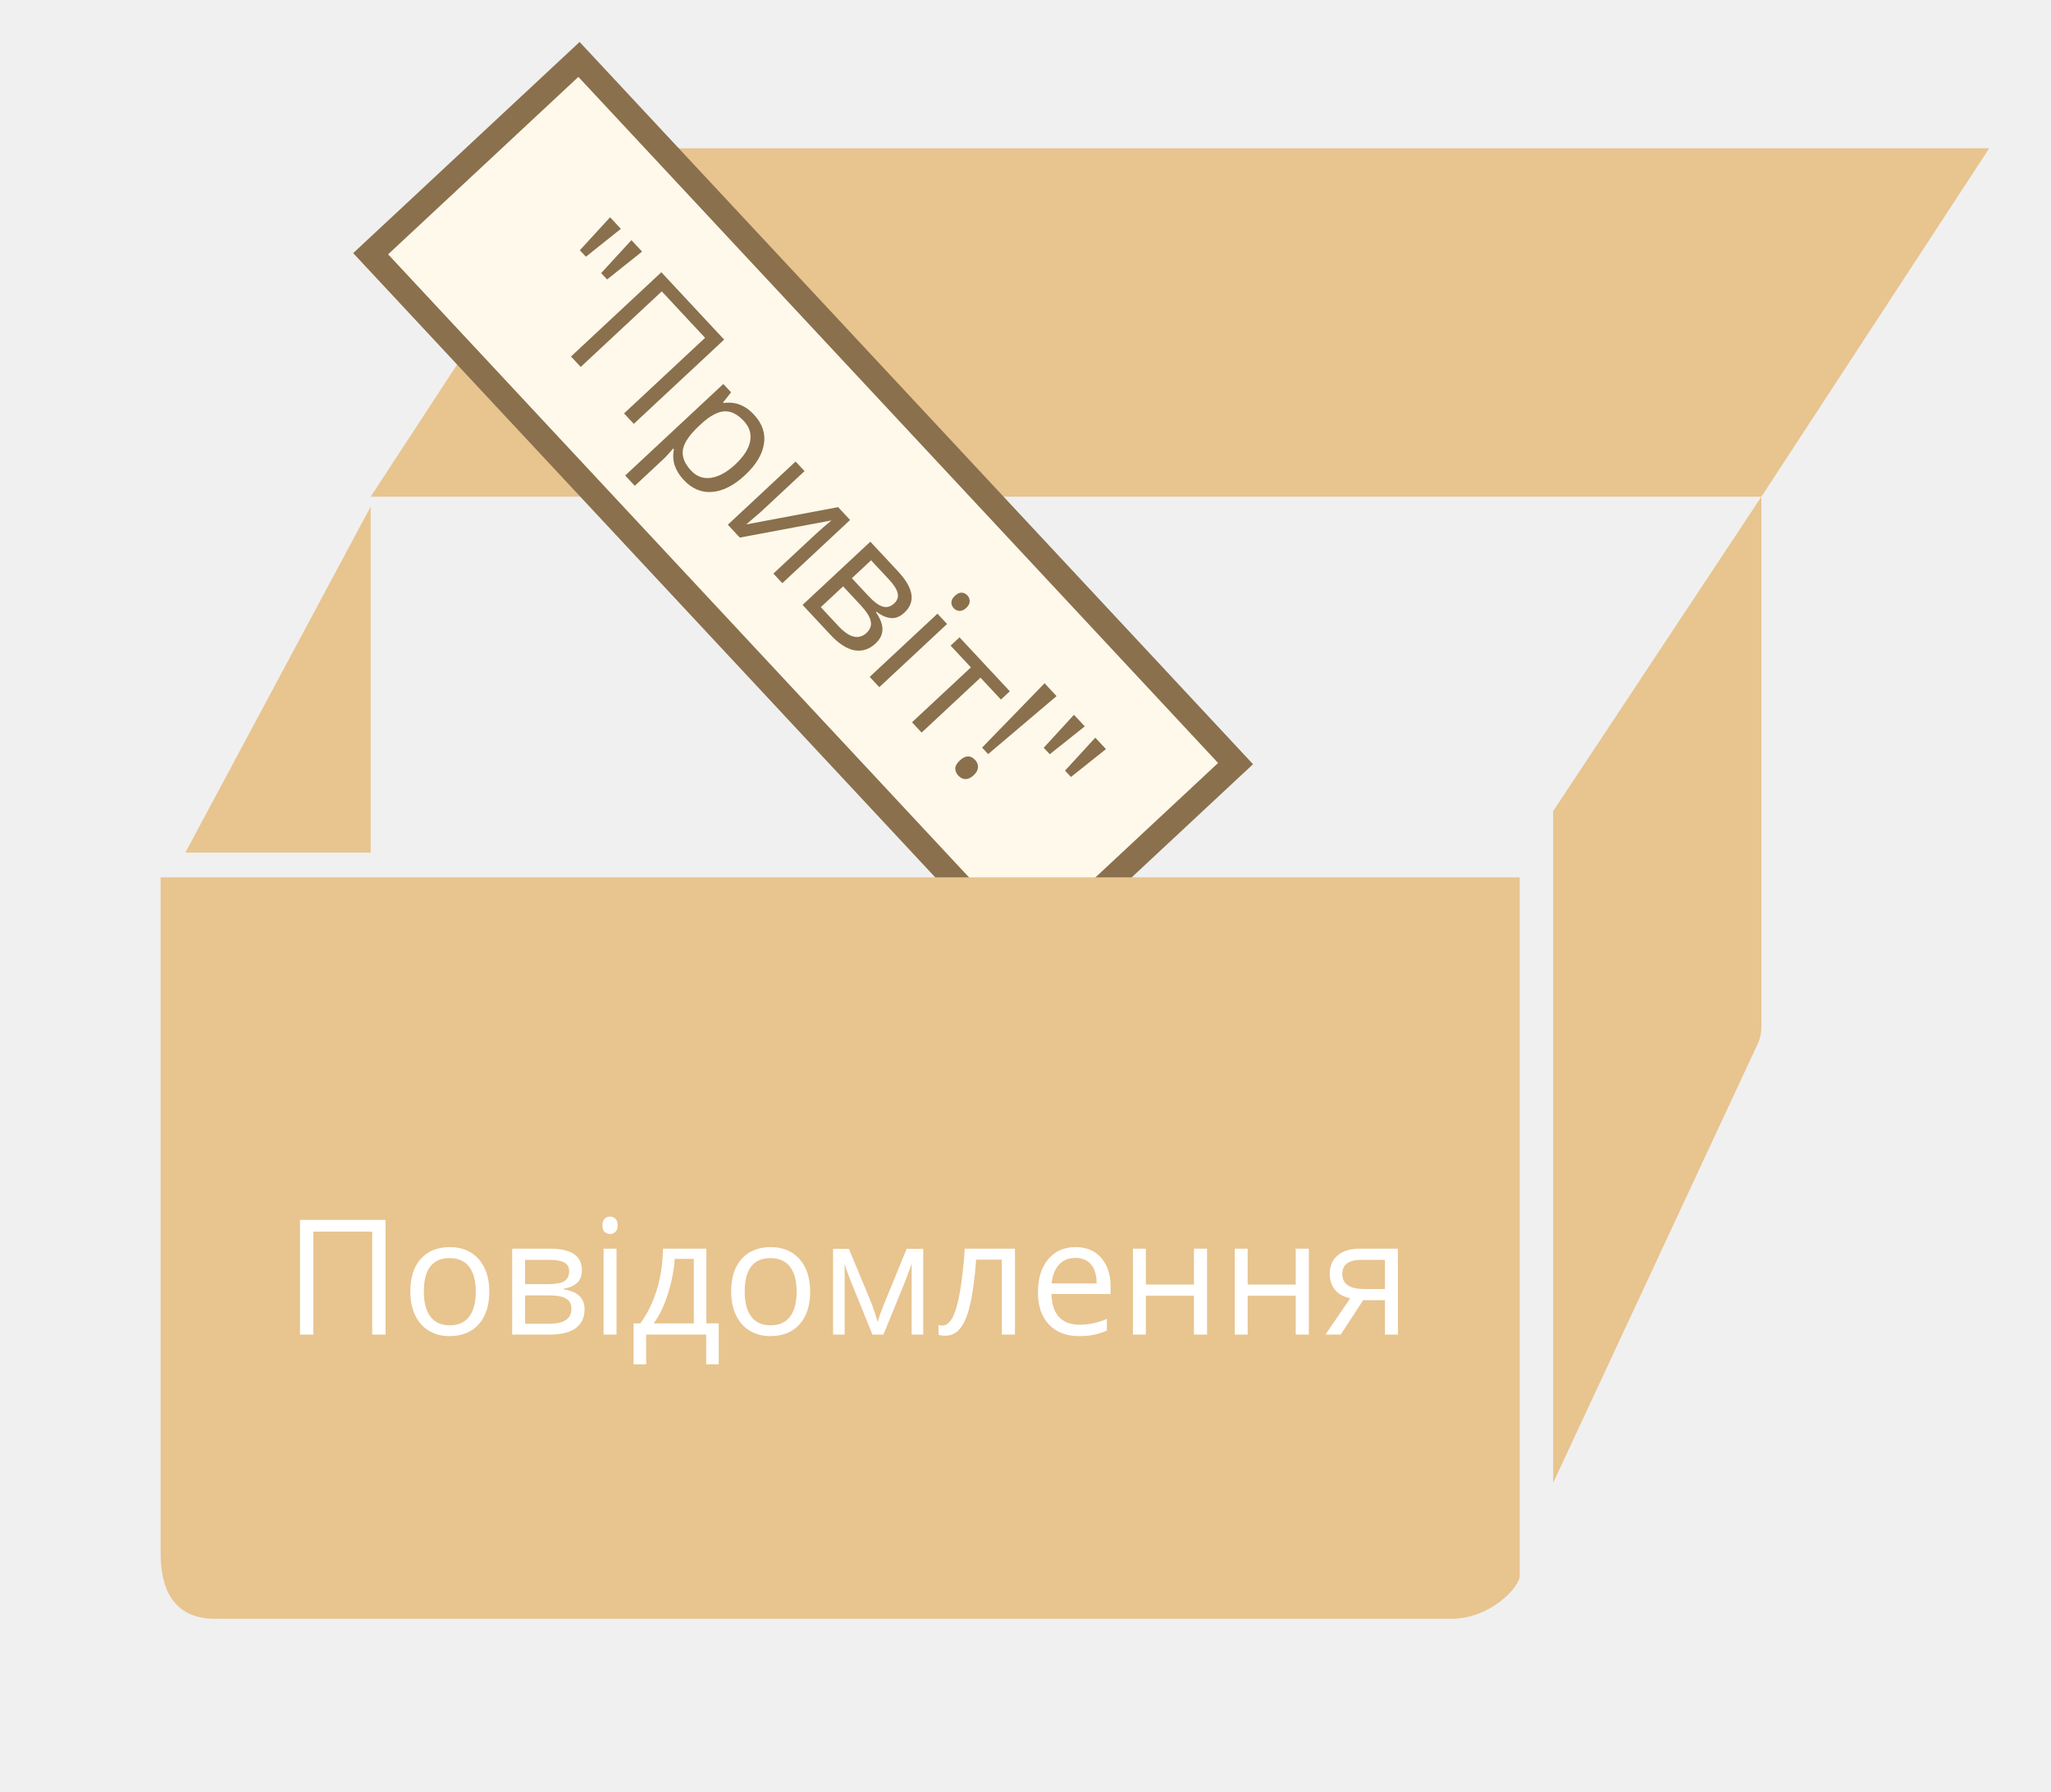
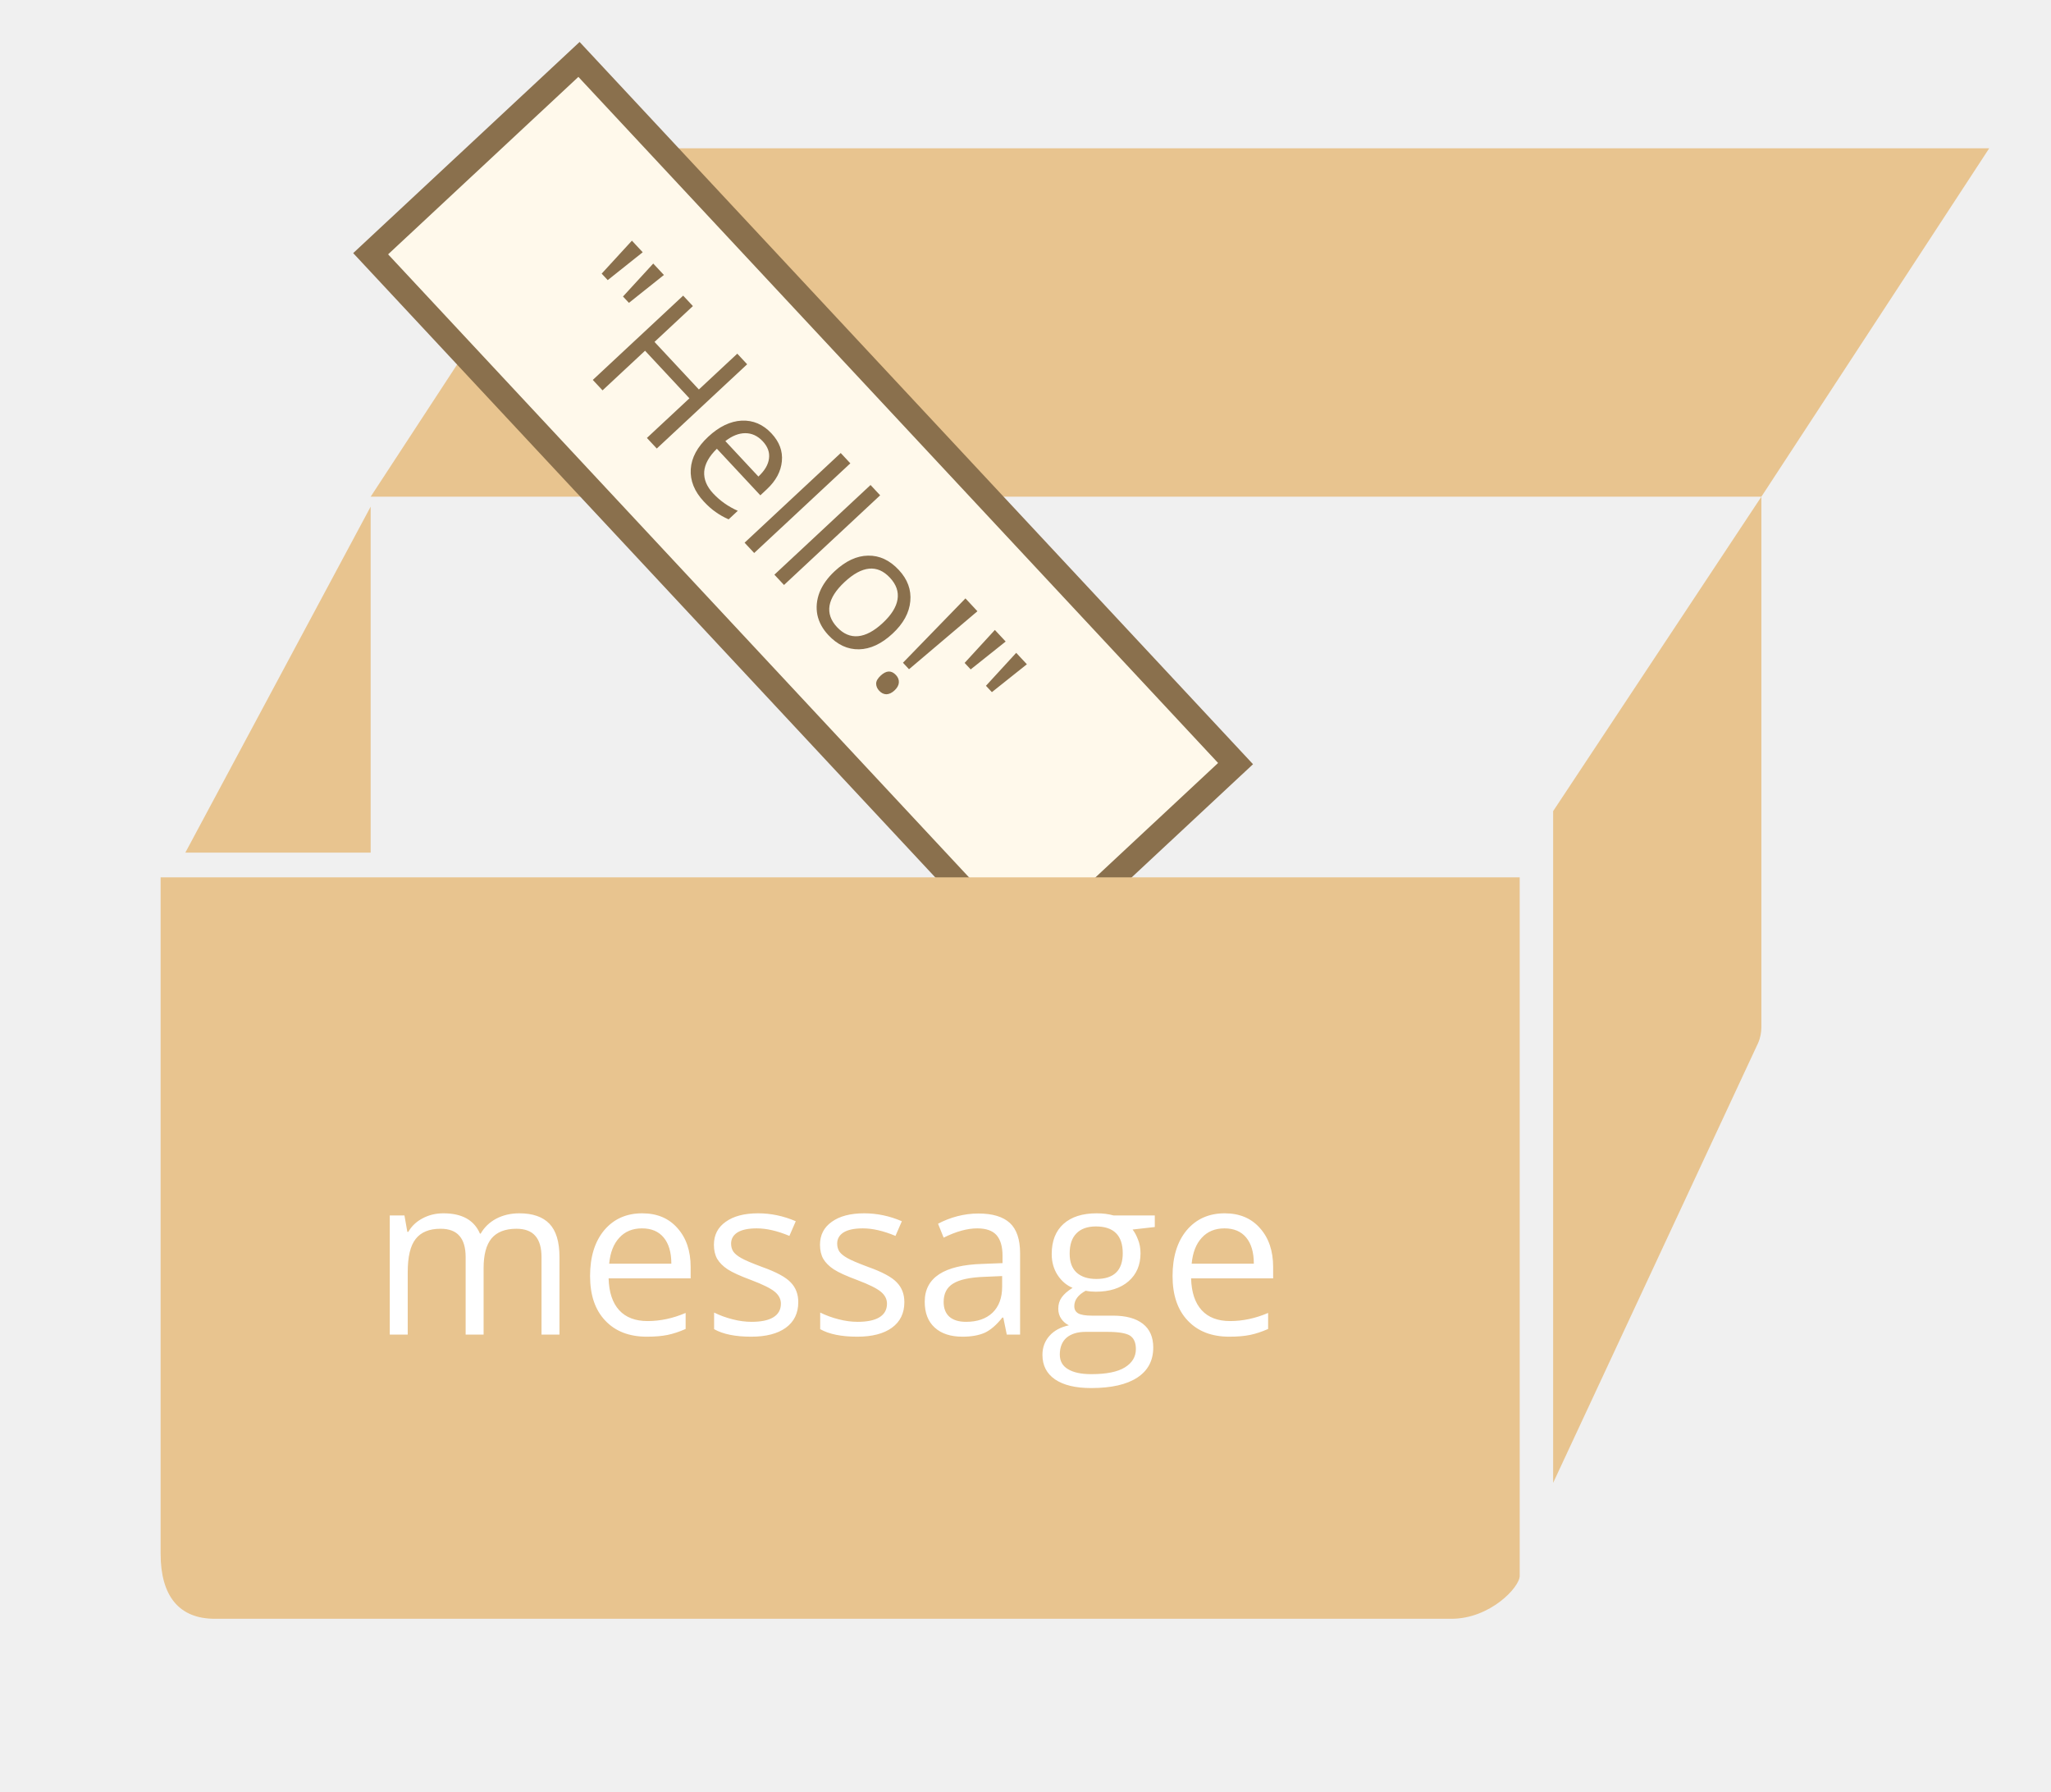
<svg xmlns="http://www.w3.org/2000/svg" width="166px" height="145px" viewBox="0 0 166 145" version="1.1">
  <g id="combined" stroke="none" stroke-width="1" fill="none" fill-rule="evenodd">
    <g id="variable.svg">
      <g id="noun_1211_cc-+-Message" transform="translate(13, 3)">
        <g id="noun_1211_cc">
          <path d="M17,37.196 L129.558,37.196 L129.558,80.146 C129.558,80.519 129.479,81.008 129.279,81.44 C129.079,81.873 112.705,117 112.705,117 L112.705,62.64 L129.559,37.196 L148,9 L35.441,9 L17,37.196 L17,37.196 Z" id="Shape" fill="#E8C48F" />
          <polyline id="Shape" fill="#E8C48F" points="17 66 17 38 2 66" />
          <g id="Rectangle-5-+-&quot;World!&quot;" transform="translate(15, 0)">
            <path d="M18.861,1.809 L1.999,17.533 L55.139,74.519 L72.001,58.794 L18.861,1.809 Z" id="Rectangle-5" stroke="#8A704D" stroke-width="2" fill="#FFF9EB" />
            <text id="&quot;Hello!&quot;" transform="translate(40.08106, 39.76783) rotate(47) translate(-40.08106, -39.76783) " font-family="OpenSans-SemiBold, Open Sans" font-size="14" font-weight="500" line-spacing="17" fill="#8A704D">
-               <tspan x="8" y="46.268">"Привіт!"</tspan>
+               <tspan x="10.589" y="46.268">"Hello!"</tspan>
            </text>
          </g>
          <path d="M0,68 L0,122.73 C0,126.151 1.484,128 4.387,128 L104.473,128 C107.595,128 110,125.452 110,124.524 L110,68 L0,68 L0,68 Z" id="Shape" fill="#E8C48F" />
        </g>
-         <text id="message" font-family="OpenSans-SemiBold, Open Sans" font-size="13" font-weight="500" fill="#FFFFFF">
-           <tspan x="10" y="105">Повідомлення</tspan>
+         <text id="message" font-family="OpenSans-SemiBold, Open Sans" font-size="18" font-weight="500" fill="#FFFFFF">
+           <tspan x="17" y="105">message</tspan>
        </text>
      </g>
    </g>
  </g>
</svg>
